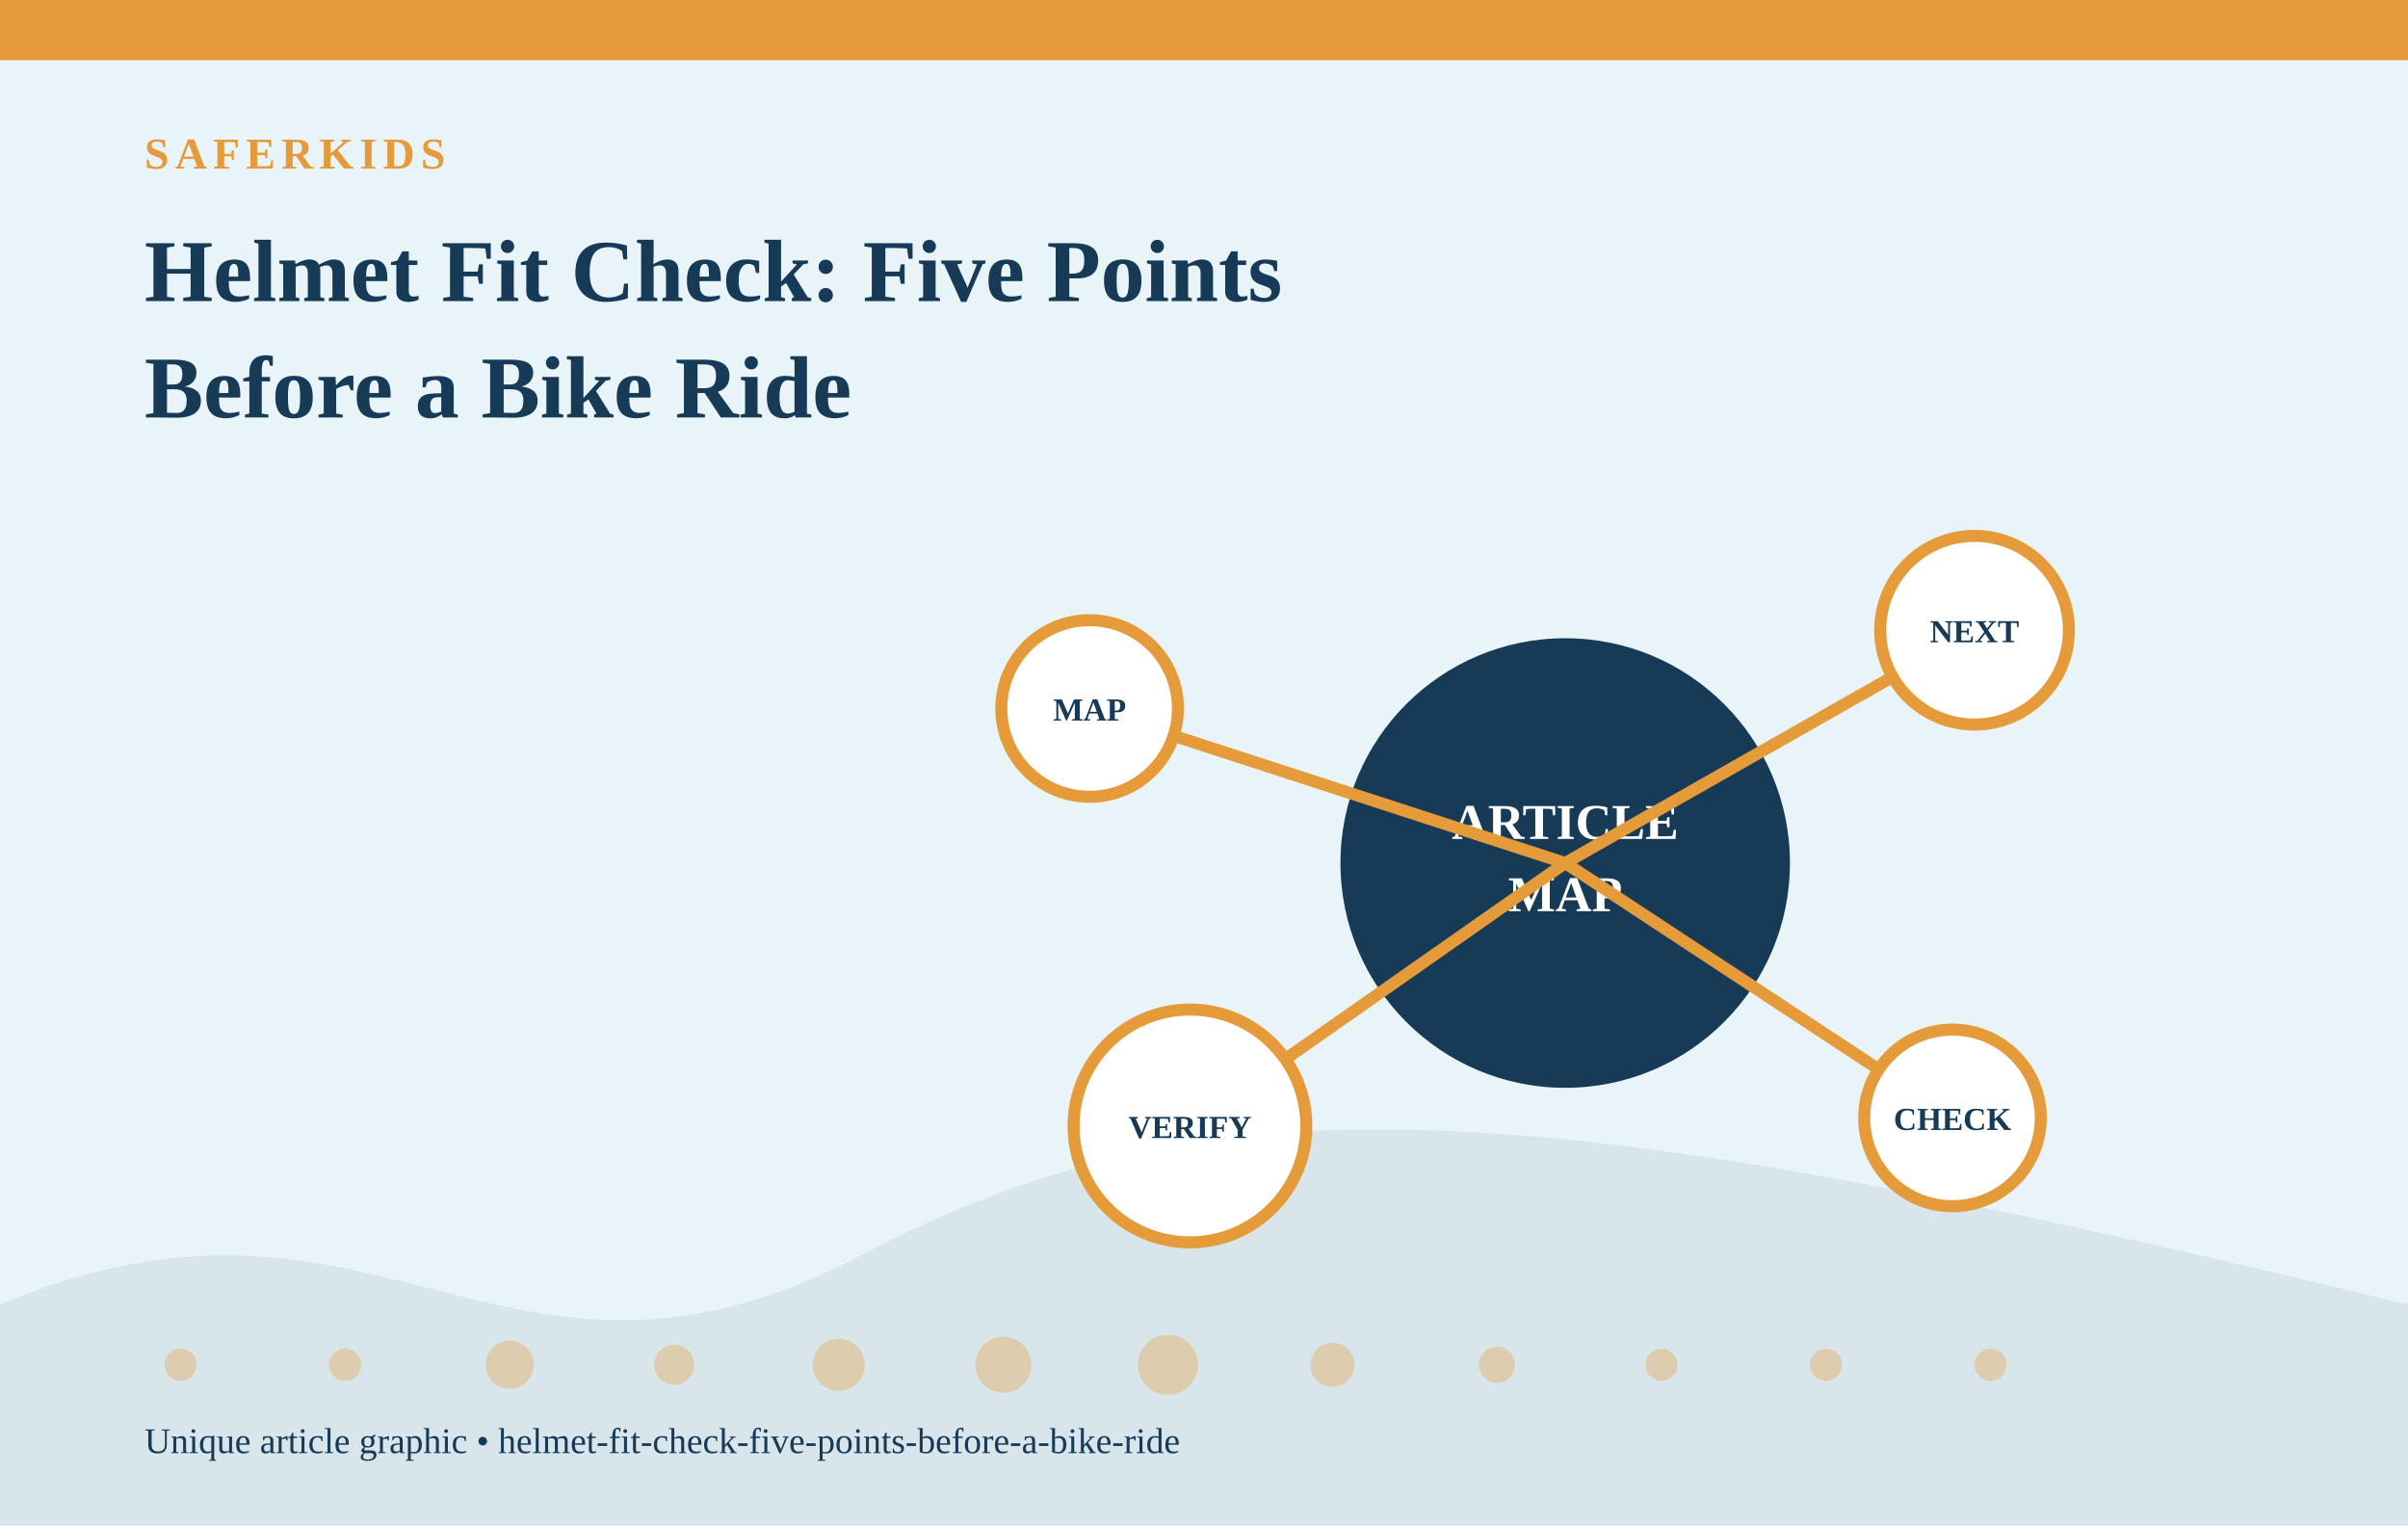
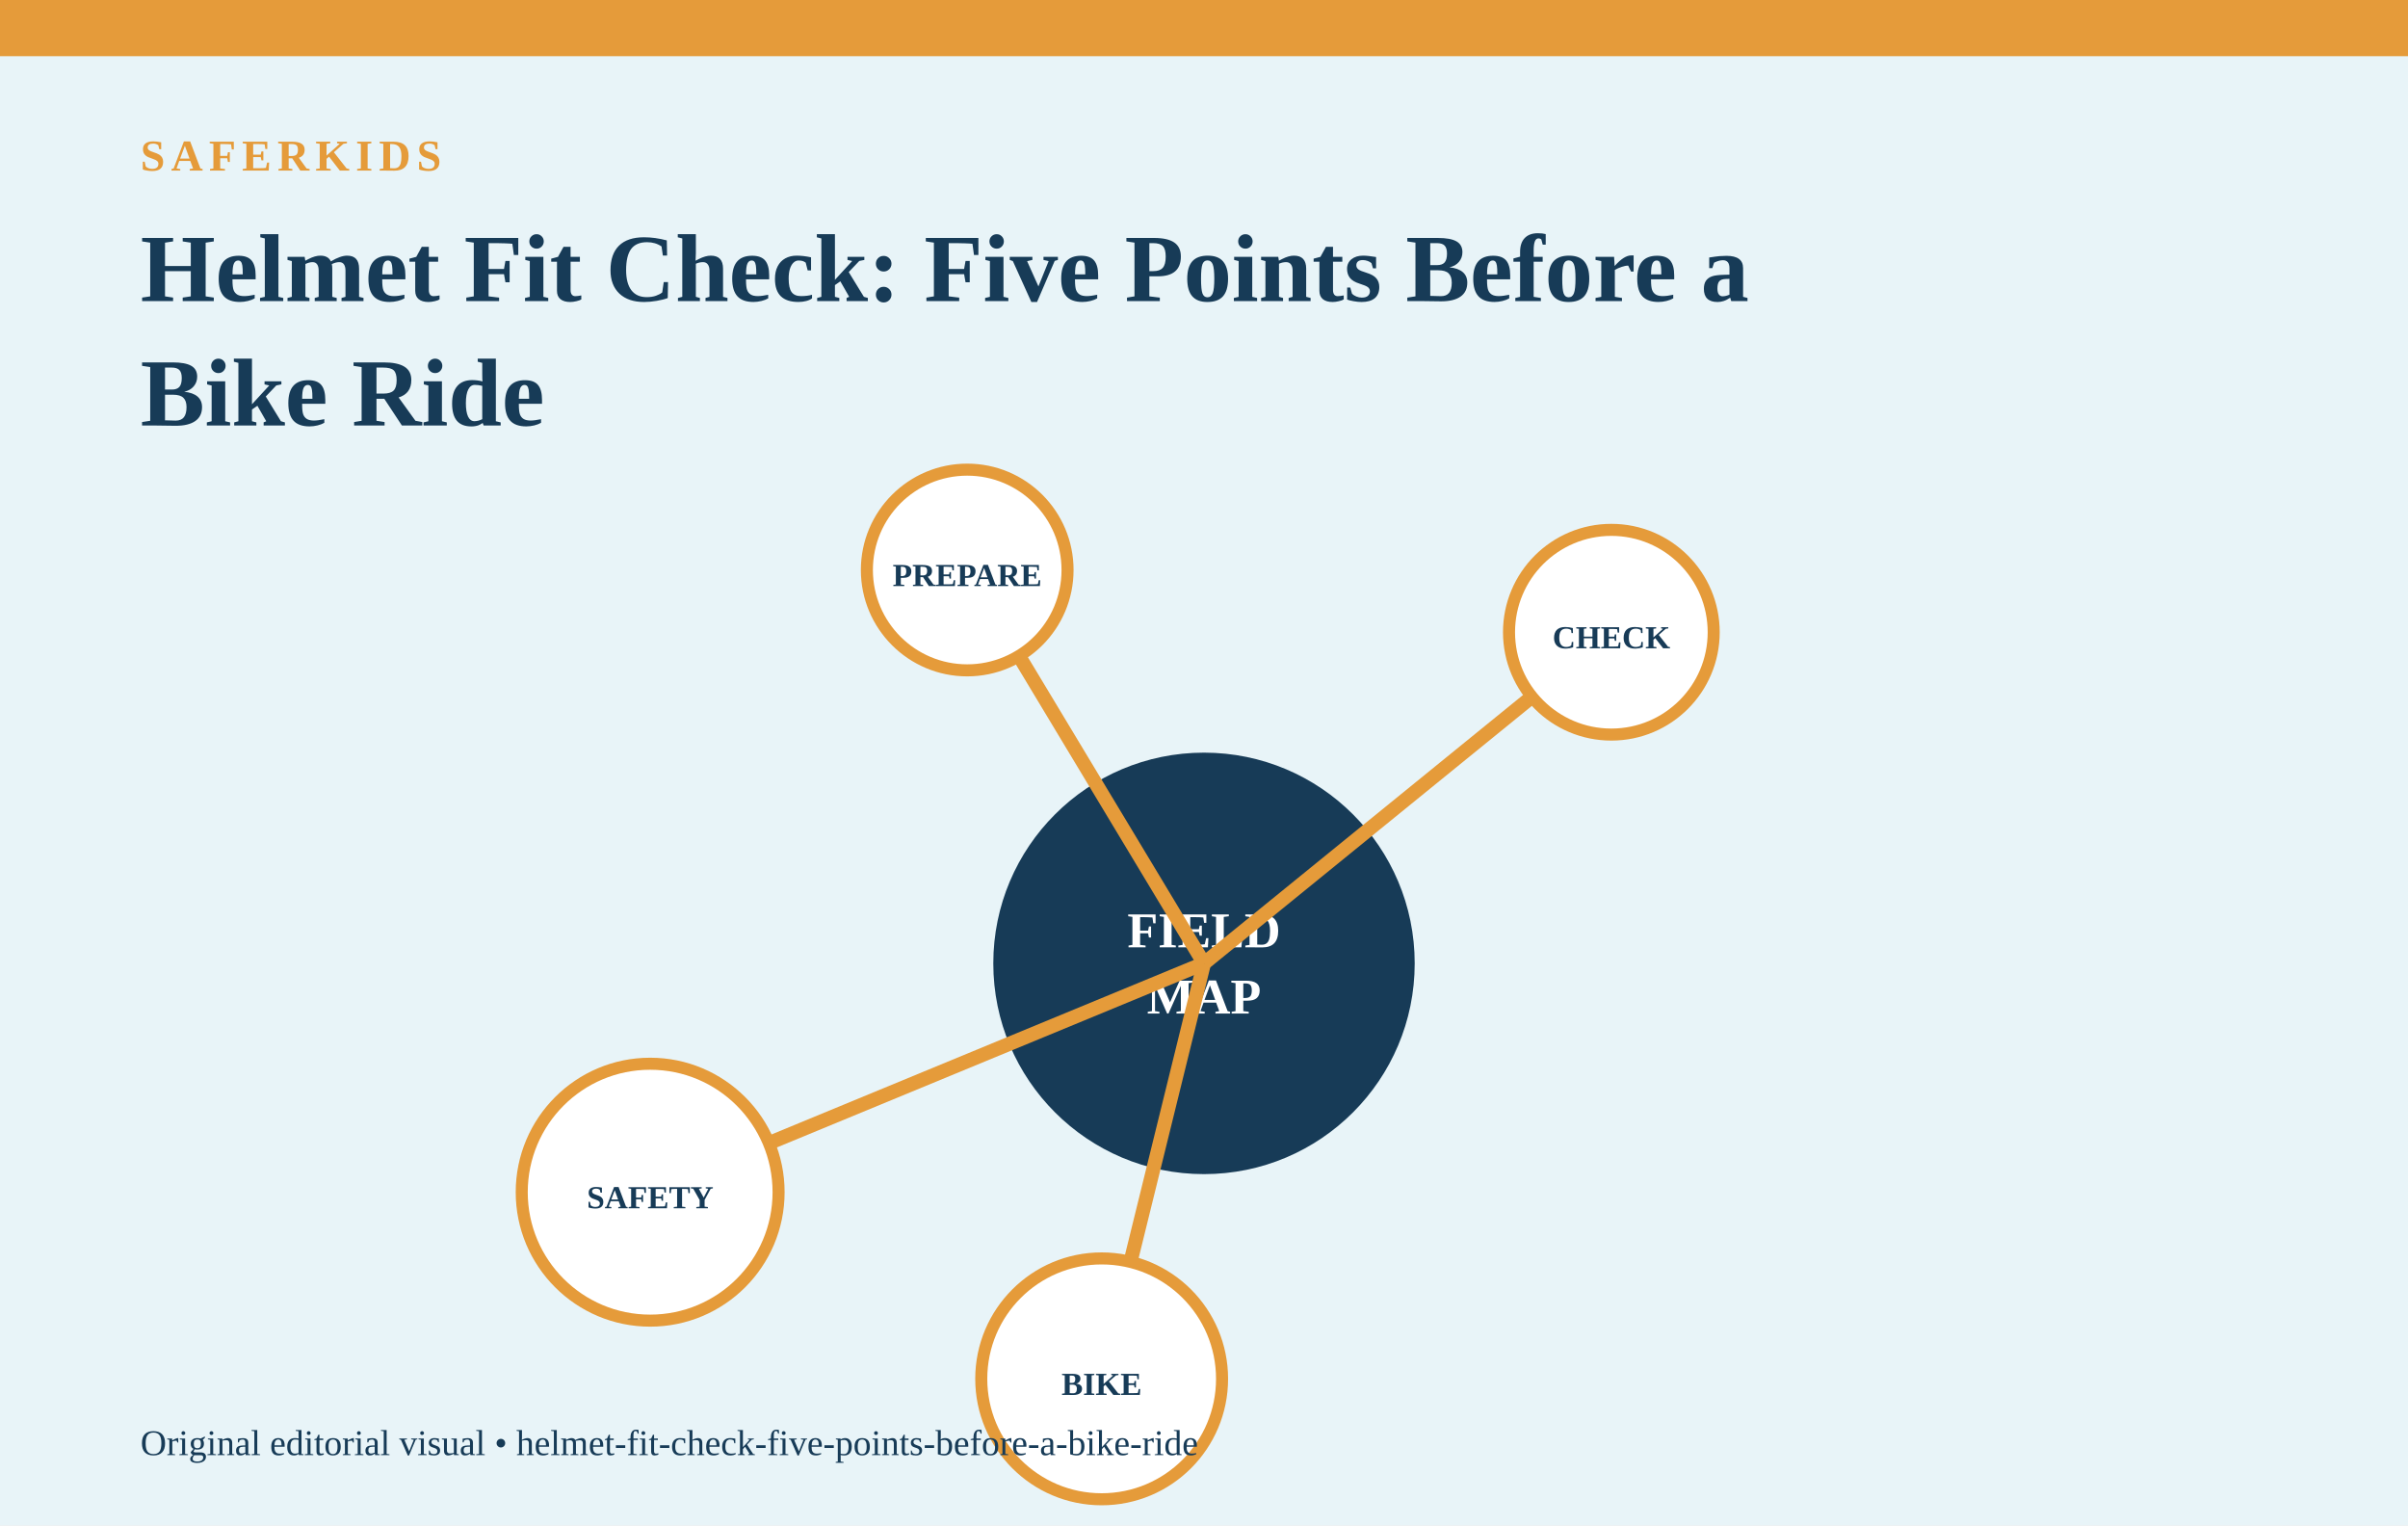
- <svg xmlns="http://www.w3.org/2000/svg" width="1200" height="760" viewBox="0 0 1200 760" role="img" aria-labelledby="title desc">
-   <rect width="1200" height="760" fill="#e8f4f8" />
-   <rect width="1200" height="30" fill="#e59b3a" />
-   <path d="M0 650 C190 570 250 720 430 625 S780 548 1200 650 L1200 760 L0 760 Z" fill="#173b57" opacity="0.08" />
-   <text x="72" y="84" fill="#e59b3a" font-size="22" font-weight="800" letter-spacing="3">SAFERKIDS</text>
-   <text x="72" y="150" fill="#173b57" font-size="44" font-weight="800">Helmet Fit Check: Five Points</text>
-   <text x="72" y="208" fill="#173b57" font-size="44" font-weight="800">Before a Bike Ride</text>
-   <circle cx="780" cy="430" r="112" fill="#173b57" />
-   <text x="780" y="418" text-anchor="middle" fill="white" font-size="25" font-weight="800">ARTICLE</text>
-   <text x="780" y="454" text-anchor="middle" fill="white" font-size="25" font-weight="800">MAP</text>
-   <line x1="780" y1="430" x2="973" y2="557" stroke="#e59b3a" stroke-width="6" />
-   <circle cx="973" cy="557" r="44" fill="white" stroke="#e59b3a" stroke-width="6" />
-   <text x="973" y="563" text-anchor="middle" fill="#173b57" font-size="16" font-weight="800">CHECK</text>
-   <line x1="780" y1="430" x2="593" y2="561" stroke="#e59b3a" stroke-width="6" />
-   <circle cx="593" cy="561" r="58" fill="white" stroke="#e59b3a" stroke-width="6" />
-   <text x="593" y="567" text-anchor="middle" fill="#173b57" font-size="16" font-weight="800">VERIFY</text>
-   <line x1="780" y1="430" x2="543" y2="353" stroke="#e59b3a" stroke-width="6" />
-   <circle cx="543" cy="353" r="44" fill="white" stroke="#e59b3a" stroke-width="6" />
-   <text x="543" y="359" text-anchor="middle" fill="#173b57" font-size="16" font-weight="800">MAP</text>
-   <line x1="780" y1="430" x2="984" y2="314" stroke="#e59b3a" stroke-width="6" />
-   <circle cx="984" cy="314" r="47" fill="white" stroke="#e59b3a" stroke-width="6" />
-   <text x="984" y="320" text-anchor="middle" fill="#173b57" font-size="16" font-weight="800">NEXT</text>
-   <circle cx="90" cy="680" r="8" fill="#e59b3a" opacity="0.35" />
-   <circle cx="172" cy="680" r="8" fill="#e59b3a" opacity="0.35" />
-   <circle cx="254" cy="680" r="12" fill="#e59b3a" opacity="0.35" />
-   <circle cx="336" cy="680" r="10" fill="#e59b3a" opacity="0.35" />
-   <circle cx="418" cy="680" r="13" fill="#e59b3a" opacity="0.35" />
-   <circle cx="500" cy="680" r="14" fill="#e59b3a" opacity="0.35" />
-   <circle cx="582" cy="680" r="15" fill="#e59b3a" opacity="0.35" />
-   <circle cx="664" cy="680" r="11" fill="#e59b3a" opacity="0.35" />
-   <circle cx="746" cy="680" r="9" fill="#e59b3a" opacity="0.35" />
-   <circle cx="828" cy="680" r="8" fill="#e59b3a" opacity="0.35" />
-   <circle cx="910" cy="680" r="8" fill="#e59b3a" opacity="0.35" />
-   <circle cx="992" cy="680" r="8" fill="#e59b3a" opacity="0.35" />
-   <text x="72" y="724" fill="#173b57" font-size="18">Unique article graphic • helmet-fit-check-five-points-before-a-bike-ride</text>
+ <svg xmlns="http://www.w3.org/2000/svg" width="1200" height="760" viewBox="0 0 1200 760" role="img" aria-labelledby="t d">
+   <rect width="1200" height="760" fill="#E8F4F8" />
+   <rect width="1200" height="28" fill="#E59B3A" />
+   <text x="70" y="85" fill="#E59B3A" font-size="22" font-weight="700" letter-spacing="3">SAFERKIDS</text>
+   <text x="70" y="150" fill="#173B57" font-size="48" font-weight="700">Helmet Fit Check: Five Points Before a</text>
+   <text x="70" y="212" fill="#173B57" font-size="48" font-weight="700">Bike Ride</text>
+   <circle cx="600" cy="480" r="105" fill="#173B57" />
+   <text x="600" y="472" text-anchor="middle" fill="white" font-size="25" font-weight="700">FIELD</text>
+   <text x="600" y="505" text-anchor="middle" fill="white" font-size="25" font-weight="700">MAP</text>
+   <g>
+     <line x1="600" y1="480" x2="549" y2="687" stroke="#E59B3A" stroke-width="7" />
+     <circle cx="549" cy="687" r="60" fill="white" stroke="#E59B3A" stroke-width="6" />
+     <text x="549" y="695" text-anchor="middle" fill="#173B57" font-size="16" font-weight="700">BIKE</text>
+   </g>
+   <g>
+     <line x1="600" y1="480" x2="324" y2="594" stroke="#E59B3A" stroke-width="7" />
+     <circle cx="324" cy="594" r="64" fill="white" stroke="#E59B3A" stroke-width="6" />
+     <text x="324" y="602" text-anchor="middle" fill="#173B57" font-size="16" font-weight="700">SAFETY</text>
+   </g>
+   <g>
+     <line x1="600" y1="480" x2="482" y2="284" stroke="#E59B3A" stroke-width="7" />
+     <circle cx="482" cy="284" r="50" fill="white" stroke="#E59B3A" stroke-width="6" />
+     <text x="482" y="292" text-anchor="middle" fill="#173B57" font-size="16" font-weight="700">PREPARE</text>
+   </g>
+   <g>
+     <line x1="600" y1="480" x2="803" y2="315" stroke="#E59B3A" stroke-width="7" />
+     <circle cx="803" cy="315" r="51" fill="white" stroke="#E59B3A" stroke-width="6" />
+     <text x="803" y="323" text-anchor="middle" fill="#173B57" font-size="16" font-weight="700">CHECK</text>
+   </g>
+   <text x="70" y="725" fill="#173B57" font-size="18">Original editorial visual • helmet-fit-check-five-points-before-a-bike-ride</text>
</svg>
